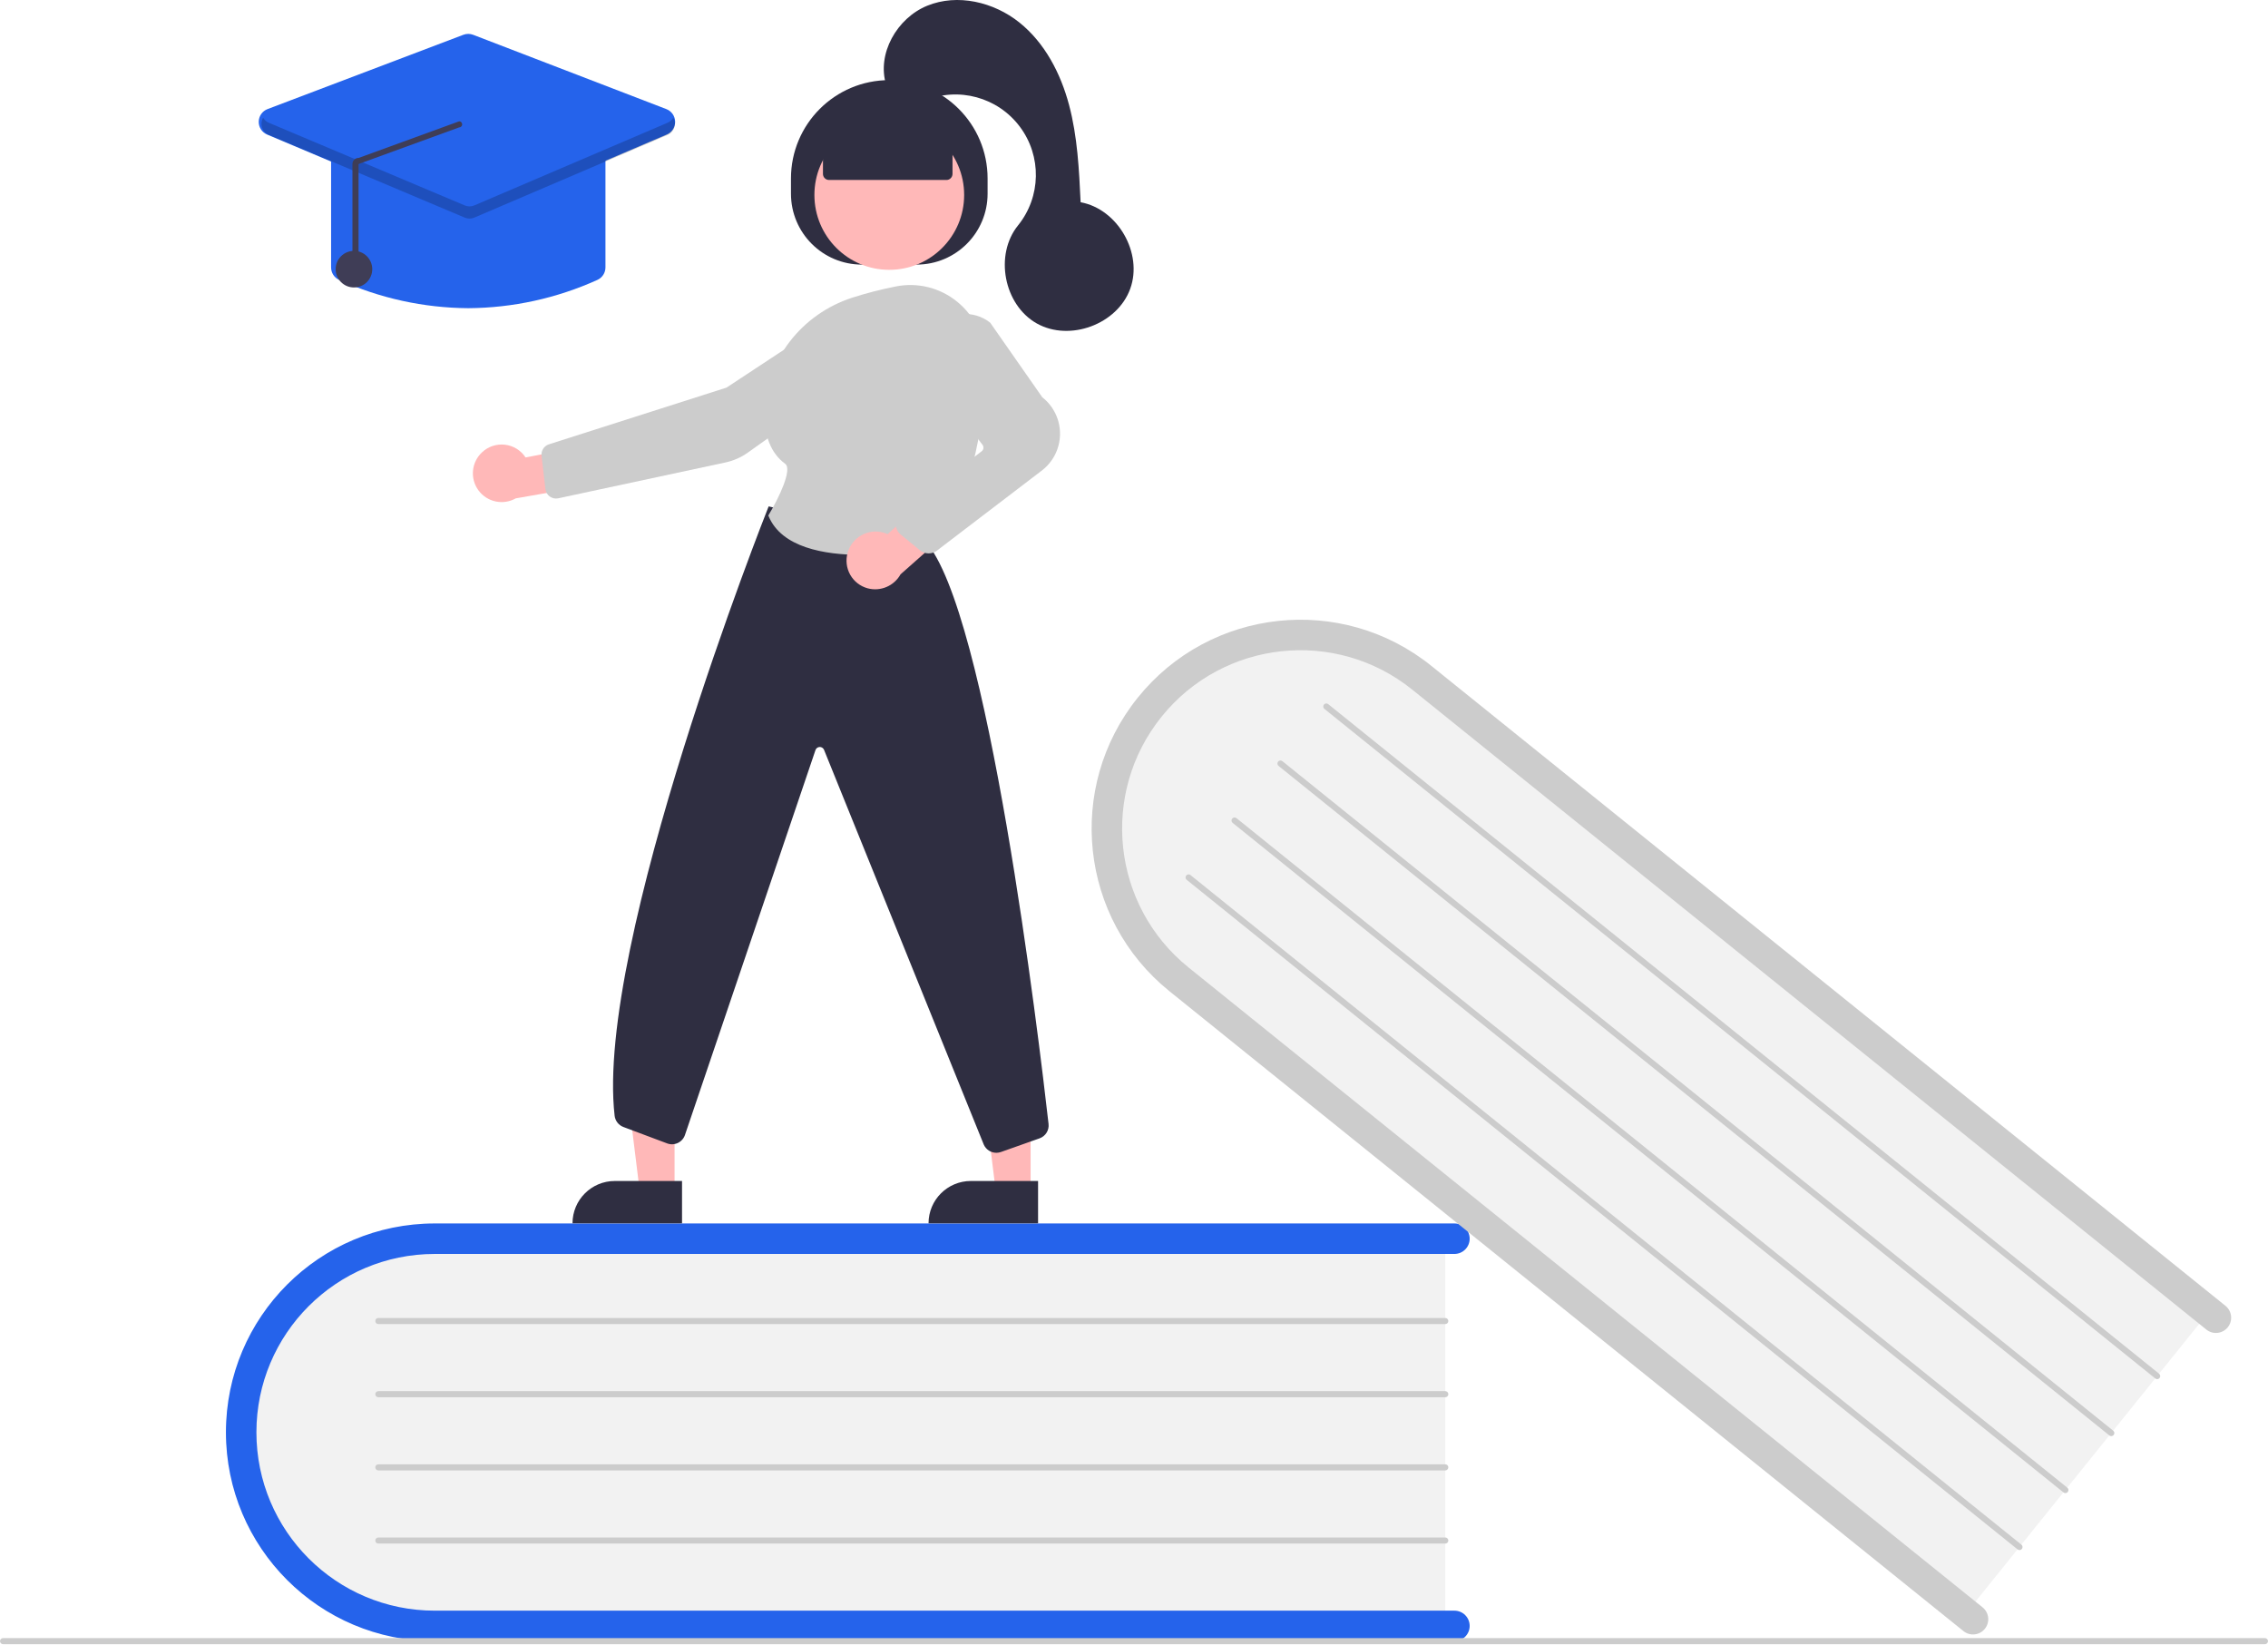
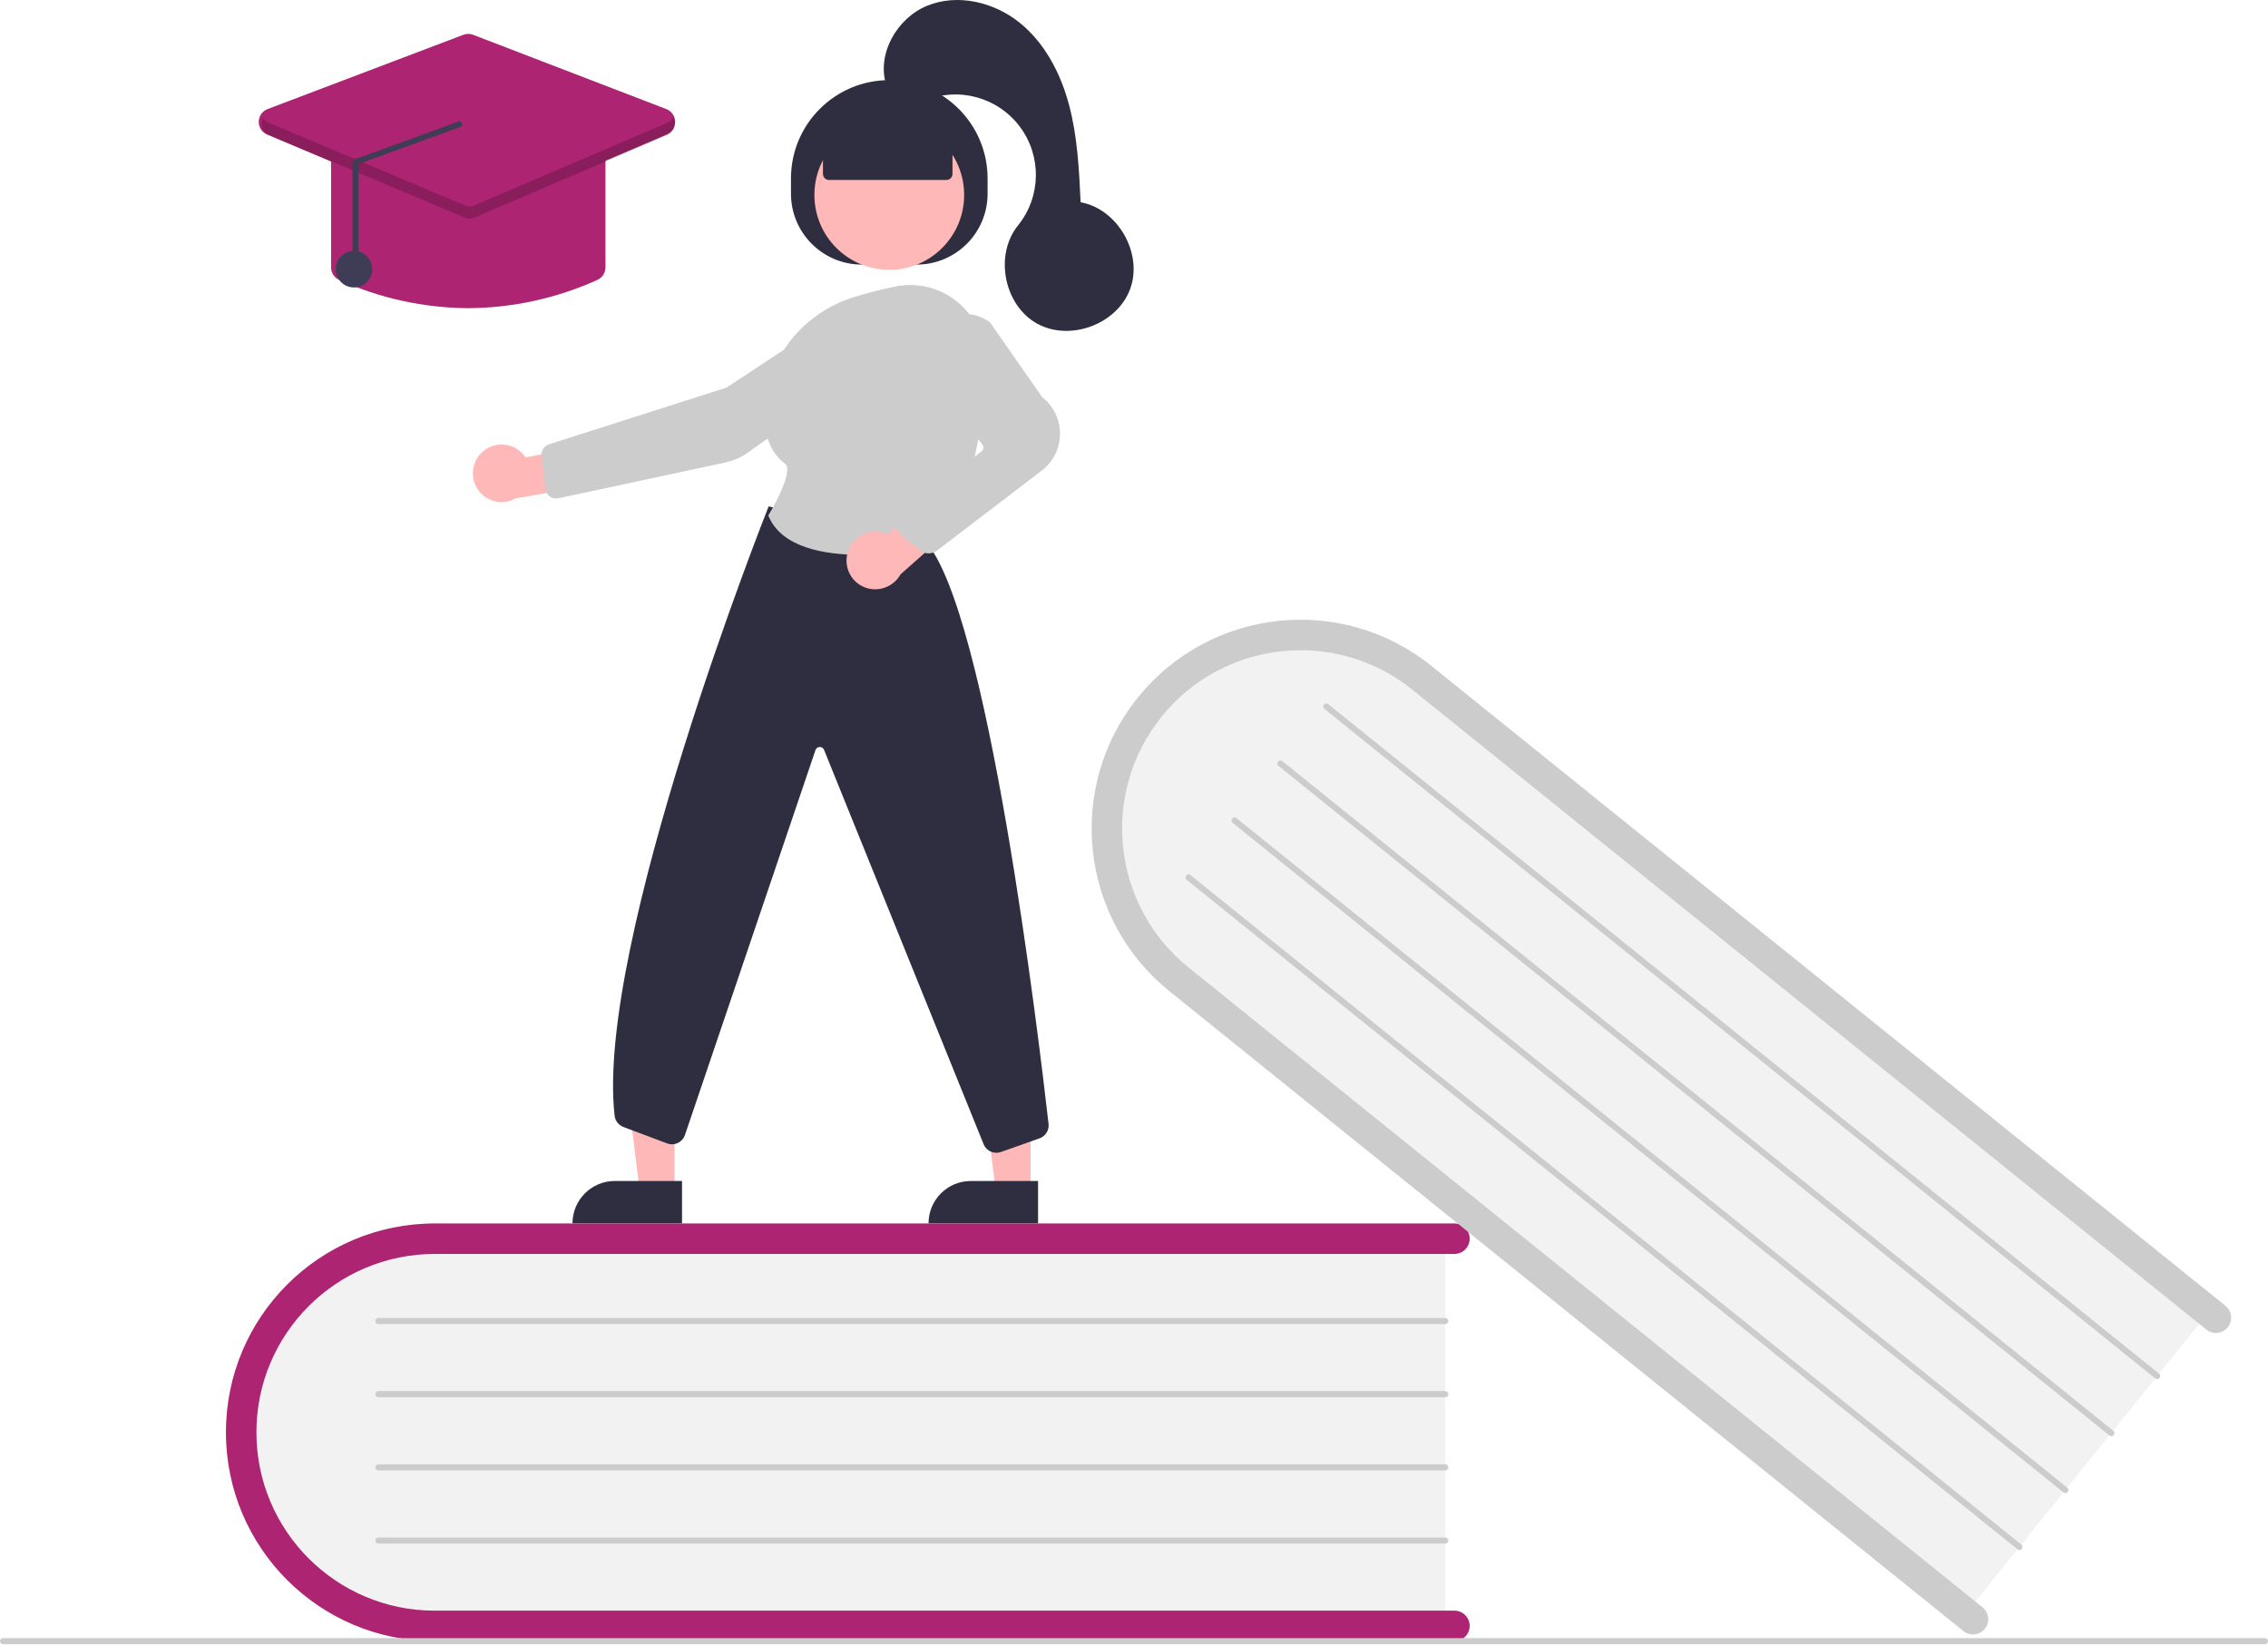
<svg xmlns="http://www.w3.org/2000/svg" id="b7798a4d-5163-44df-883c-b45df1683271" data-name="Layer 1" width="744" height="539.286" viewBox="0 0 744 539.286">
  <path d="M702.114,584.643v130H376.415c-37.109,0-67.301-29.16-67.301-65s30.192-65,67.301-65Z" transform="translate(-228 -180.357)" fill="#f2f2f2" />
-   <path d="M710.114,713.643a5.002,5.002,0,0,1-5,5h-334.5a68.5,68.5,0,1,1,0-137h334.5a5,5,0,0,1,0,10h-334.5a58.5,58.5,0,1,0,0,117h334.5A5.002,5.002,0,0,1,710.114,713.643Z" transform="translate(-228 -180.357)" fill="#2563eb" />
+   <path d="M710.114,713.643a5.002,5.002,0,0,1-5,5h-334.5a68.5,68.5,0,1,1,0-137h334.5a5,5,0,0,1,0,10h-334.5a58.5,58.5,0,1,0,0,117h334.5A5.002,5.002,0,0,1,710.114,713.643Z" transform="translate(-228 -180.357)" fill="#ad2472" />
  <path d="M702.114,614.643h-350a1,1,0,1,1,0-2h350a1,1,0,0,1,0,2Z" transform="translate(-228 -180.357)" fill="#ccc" />
  <path d="M702.114,638.643h-350a1,1,0,1,1,0-2h350a1,1,0,0,1,0,2Z" transform="translate(-228 -180.357)" fill="#ccc" />
  <path d="M702.114,662.643h-350a1,1,0,1,1,0-2h350a1,1,0,0,1,0,2Z" transform="translate(-228 -180.357)" fill="#ccc" />
  <path d="M702.114,686.643h-350a1,1,0,1,1,0-2h350a1,1,0,0,1,0,2Z" transform="translate(-228 -180.357)" fill="#ccc" />
  <path d="M953.832,609.114,872.267,710.342,618.652,505.992c-28.896-23.283-34.111-64.932-11.624-92.84s64.292-31.671,93.189-8.388Z" transform="translate(-228 -180.357)" fill="#f2f2f2" />
  <path d="M879.124,714.583a5.002,5.002,0,0,1-7.031.756L611.625,505.467a68.5,68.5,0,0,1,85.957-106.679L958.05,608.66a5,5,0,1,1-6.274,7.787L691.307,406.575a58.5,58.5,0,1,0-73.408,91.106L878.367,707.553A5.002,5.002,0,0,1,879.124,714.583Z" transform="translate(-228 -180.357)" fill="#ccc" />
  <path d="M935.009,632.474,662.471,412.877a1,1,0,1,1,1.255-1.557L936.264,630.917a1,1,0,1,1-1.255,1.557Z" transform="translate(-228 -180.357)" fill="#ccc" />
  <path d="M919.951,651.163,647.413,431.565a1,1,0,0,1,1.255-1.557L921.206,649.605a1,1,0,1,1-1.255,1.557Z" transform="translate(-228 -180.357)" fill="#ccc" />
  <path d="M904.893,669.851,632.355,450.254a1,1,0,0,1,1.255-1.557L906.148,668.294a1,1,0,1,1-1.255,1.557Z" transform="translate(-228 -180.357)" fill="#ccc" />
  <path d="M889.835,688.539,617.297,468.942a1,1,0,1,1,1.255-1.557L891.089,686.982a1,1,0,1,1-1.255,1.557Z" transform="translate(-228 -180.357)" fill="#ccc" />
  <path d="M971,719.643H229a1,1,0,0,1,0-2H971a1,1,0,0,1,0,2Z" transform="translate(-228 -180.357)" fill="#ccc" />
  <polygon points="338.081 390.622 326.649 390.621 321.212 346.525 338.085 346.527 338.081 390.622" fill="#ffb8b8" />
  <path d="M318.482,387.355h22.048a0,0,0,0,1,0,0v13.882a0,0,0,0,1,0,0H304.6a0,0,0,0,1,0,0v0A13.882,13.882,0,0,1,318.482,387.355Z" fill="#2f2e41" />
  <polygon points="221.286 390.622 209.854 390.621 204.417 346.525 221.29 346.527 221.286 390.622" fill="#ffb8b8" />
  <path d="M201.688,387.355h22.048a0,0,0,0,1,0,0v13.882a0,0,0,0,1,0,0H187.806a0,0,0,0,1,0,0v0A13.882,13.882,0,0,1,201.688,387.355Z" fill="#2f2e41" />
  <path d="M487.471,243.89v-5a32.25,32.25,0,0,1,32.25-32.25h0a32.25,32.25,0,0,1,32.25,32.25v5a23.25,23.25,0,0,1-23.25,23.25h-18A23.25,23.25,0,0,1,487.471,243.89Z" transform="translate(-228 -180.357)" fill="#2f2e41" />
  <circle cx="291.721" cy="63.942" r="24.561" fill="#ffb8b8" />
  <path d="M634.488,376.475" transform="translate(-228 -180.357)" fill="#ffb8b8" />
  <path d="M386.125,328.713A9.377,9.377,0,0,1,400.405,330.39l21.055-3.983,5.541,12.205-29.812,5.207a9.428,9.428,0,0,1-11.064-15.106Z" transform="translate(-228 -180.357)" fill="#ffb8b8" />
  <path d="M500.573,284.328l.275.417L466.322,307.49l-58.258,18.603a3.508,3.508,0,0,0-2.412,3.738l1.271,10.947a3.501,3.501,0,0,0,4.21,3.018l54.83-11.753a19.806,19.806,0,0,0,7.371-3.245L512.122,301.201a10.02,10.02,0,0,0,4.158-8.947,9.975,9.975,0,0,0-15.433-7.508Z" transform="translate(-228 -180.357)" fill="#ccc" />
  <path d="M554.853,558.466a4.518,4.518,0,0,1-4.138-2.701l-52.41-129.501a1.5,1.5,0,0,0-2.809.158L452.739,552.495a4.501,4.501,0,0,1-5.882,2.891l-14.338-5.377a4.489,4.489,0,0,1-2.897-3.705c-6.45-56.192,49.8-198.03,50.369-199.456l.157-.395,51.277,11.343.107.116c20.458,22.318,37.273,163.082,40.437,191.074a4.479,4.479,0,0,1-2.971,4.747l-12.656,4.476A4.457,4.457,0,0,1,554.853,558.466Z" transform="translate(-228 -180.357)" fill="#2f2e41" />
  <path d="M510.673,362.363c-12.424,0-26.274-2.477-30.538-12.701l-.098-.235.133-.218c3.365-5.521,7.813-14.94,5.422-16.709-4.709-3.482-6.994-9.21-6.792-17.025.44-16.966,12-32.029,28.766-37.482h0A127.642,127.642,0,0,1,521.829,274.321a24.281,24.281,0,0,1,20.133,4.972,24.526,24.526,0,0,1,9.096,18.871c.176,18.131-2.615,43.383-16.912,60.72a4.448,4.448,0,0,1-2.633,1.531A122.223,122.223,0,0,1,510.673,362.363Z" transform="translate(-228 -180.357)" fill="#ccc" />
  <path d="M506.051,361.684a9.556,9.556,0,0,1,11.678-6.664,9.407,9.407,0,0,1,1.448.536l15.987-14.549,11.118,7.49-22.862,20.231a9.539,9.539,0,0,1-10.813,4.587A9.394,9.394,0,0,1,506.051,361.684Z" transform="translate(-228 -180.357)" fill="#ffb8b8" />
  <path d="M532.632,361.869a4.488,4.488,0,0,1-2.845-1.015l-6.304-5.152a4.5,4.5,0,0,1,.109-7.055l26.442-20.28a1.503,1.503,0,0,0,.283-2.095L533.996,304.696a13.285,13.285,0,0,1,.887-17.114h0a13.248,13.248,0,0,1,17.888-1.431l.103.109,17.042,24.402a15.193,15.193,0,0,1-.36,24.186l-34.246,26.139A4.507,4.507,0,0,1,532.632,361.869Z" transform="translate(-228 -180.357)" fill="#ccc" />
  <path d="M497.965,237.39V225.204l21.756-9.5,20.744,9.5v12.186a2,2,0,0,1-2,2h-38.5A2,2,0,0,1,497.965,237.39Z" transform="translate(-228 -180.357)" fill="#2f2e41" />
  <path d="M518.722,208.257c-3.199-10.239,3.519-21.972,13.451-26.025s21.813-1.22,30.194,5.476,13.58,16.724,16.335,27.091,3.278,21.177,3.787,31.891c12.202,2.241,20.503,16.714,16.276,28.378s-19.873,17.459-30.678,11.362-13.935-22.485-6.136-32.134a26.374,26.374,0,0,0-30.688-40.91C525.248,215.902,517.702,209.368,518.722,208.257Z" transform="translate(-228 -180.357)" fill="#2f2e41" />
-   <path d="M381.614,281.44a104.449,104.449,0,0,1-42.348-9.275,4.473,4.473,0,0,1-2.652-4.104V231.643a4.505,4.505,0,0,1,4.5-4.5h81a4.505,4.505,0,0,1,4.5,4.5v36.418a4.473,4.473,0,0,1-2.652,4.104h0A104.449,104.449,0,0,1,381.614,281.44Z" transform="translate(-228 -180.357)" fill="#2563eb" />
-   <path d="M381.603,251.937a4.505,4.505,0,0,1-1.749-.352l-64.232-27.1a4.5,4.5,0,0,1,.153-8.353L380.008,191.765a4.484,4.484,0,0,1,3.211.007l63.372,24.368a4.5,4.5,0,0,1,.154,8.338L383.373,251.577A4.507,4.507,0,0,1,381.603,251.937Z" transform="translate(-228 -180.357)" fill="#2563eb" />
+   <path d="M381.614,281.44a104.449,104.449,0,0,1-42.348-9.275,4.473,4.473,0,0,1-2.652-4.104V231.643a4.505,4.505,0,0,1,4.5-4.5h81a4.505,4.505,0,0,1,4.5,4.5v36.418a4.473,4.473,0,0,1-2.652,4.104h0A104.449,104.449,0,0,1,381.614,281.44Z" transform="translate(-228 -180.357)" fill="#ad2472" />
+   <path d="M381.603,251.937a4.505,4.505,0,0,1-1.749-.352l-64.232-27.1a4.5,4.5,0,0,1,.153-8.353L380.008,191.765a4.484,4.484,0,0,1,3.211.007l63.372,24.368a4.5,4.5,0,0,1,.154,8.338L383.373,251.577A4.507,4.507,0,0,1,381.603,251.937Z" transform="translate(-228 -180.357)" fill="#ad2472" />
  <circle cx="116.114" cy="88.286" r="6" fill="#3f3d56" />
  <path d="M446.965,220.631,383.592,247.73a4,4,0,0,1-3.127.008l-64.232-27.099a3.925,3.925,0,0,1-1.913-1.681,3.997,3.997,0,0,0,1.913,5.681l64.232,27.099a4,4,0,0,0,3.127-.008l63.373-27.099a3.997,3.997,0,0,0,1.895-5.673A3.927,3.927,0,0,1,446.965,220.631Z" transform="translate(-228 -180.357)" opacity="0.2" />
  <path d="M344.618,268.62a1,1,0,0,0,1-1V234.158l32.981-12.015a1,1,0,0,0,.03-2l-32.981,12.015a1.962,1.962,0,0,0-1.433.575,1.986,1.986,0,0,0-.596,1.425v33.461A1,1,0,0,0,344.618,268.62Z" transform="translate(-228 -180.357)" fill="#3f3d56" />
</svg>
